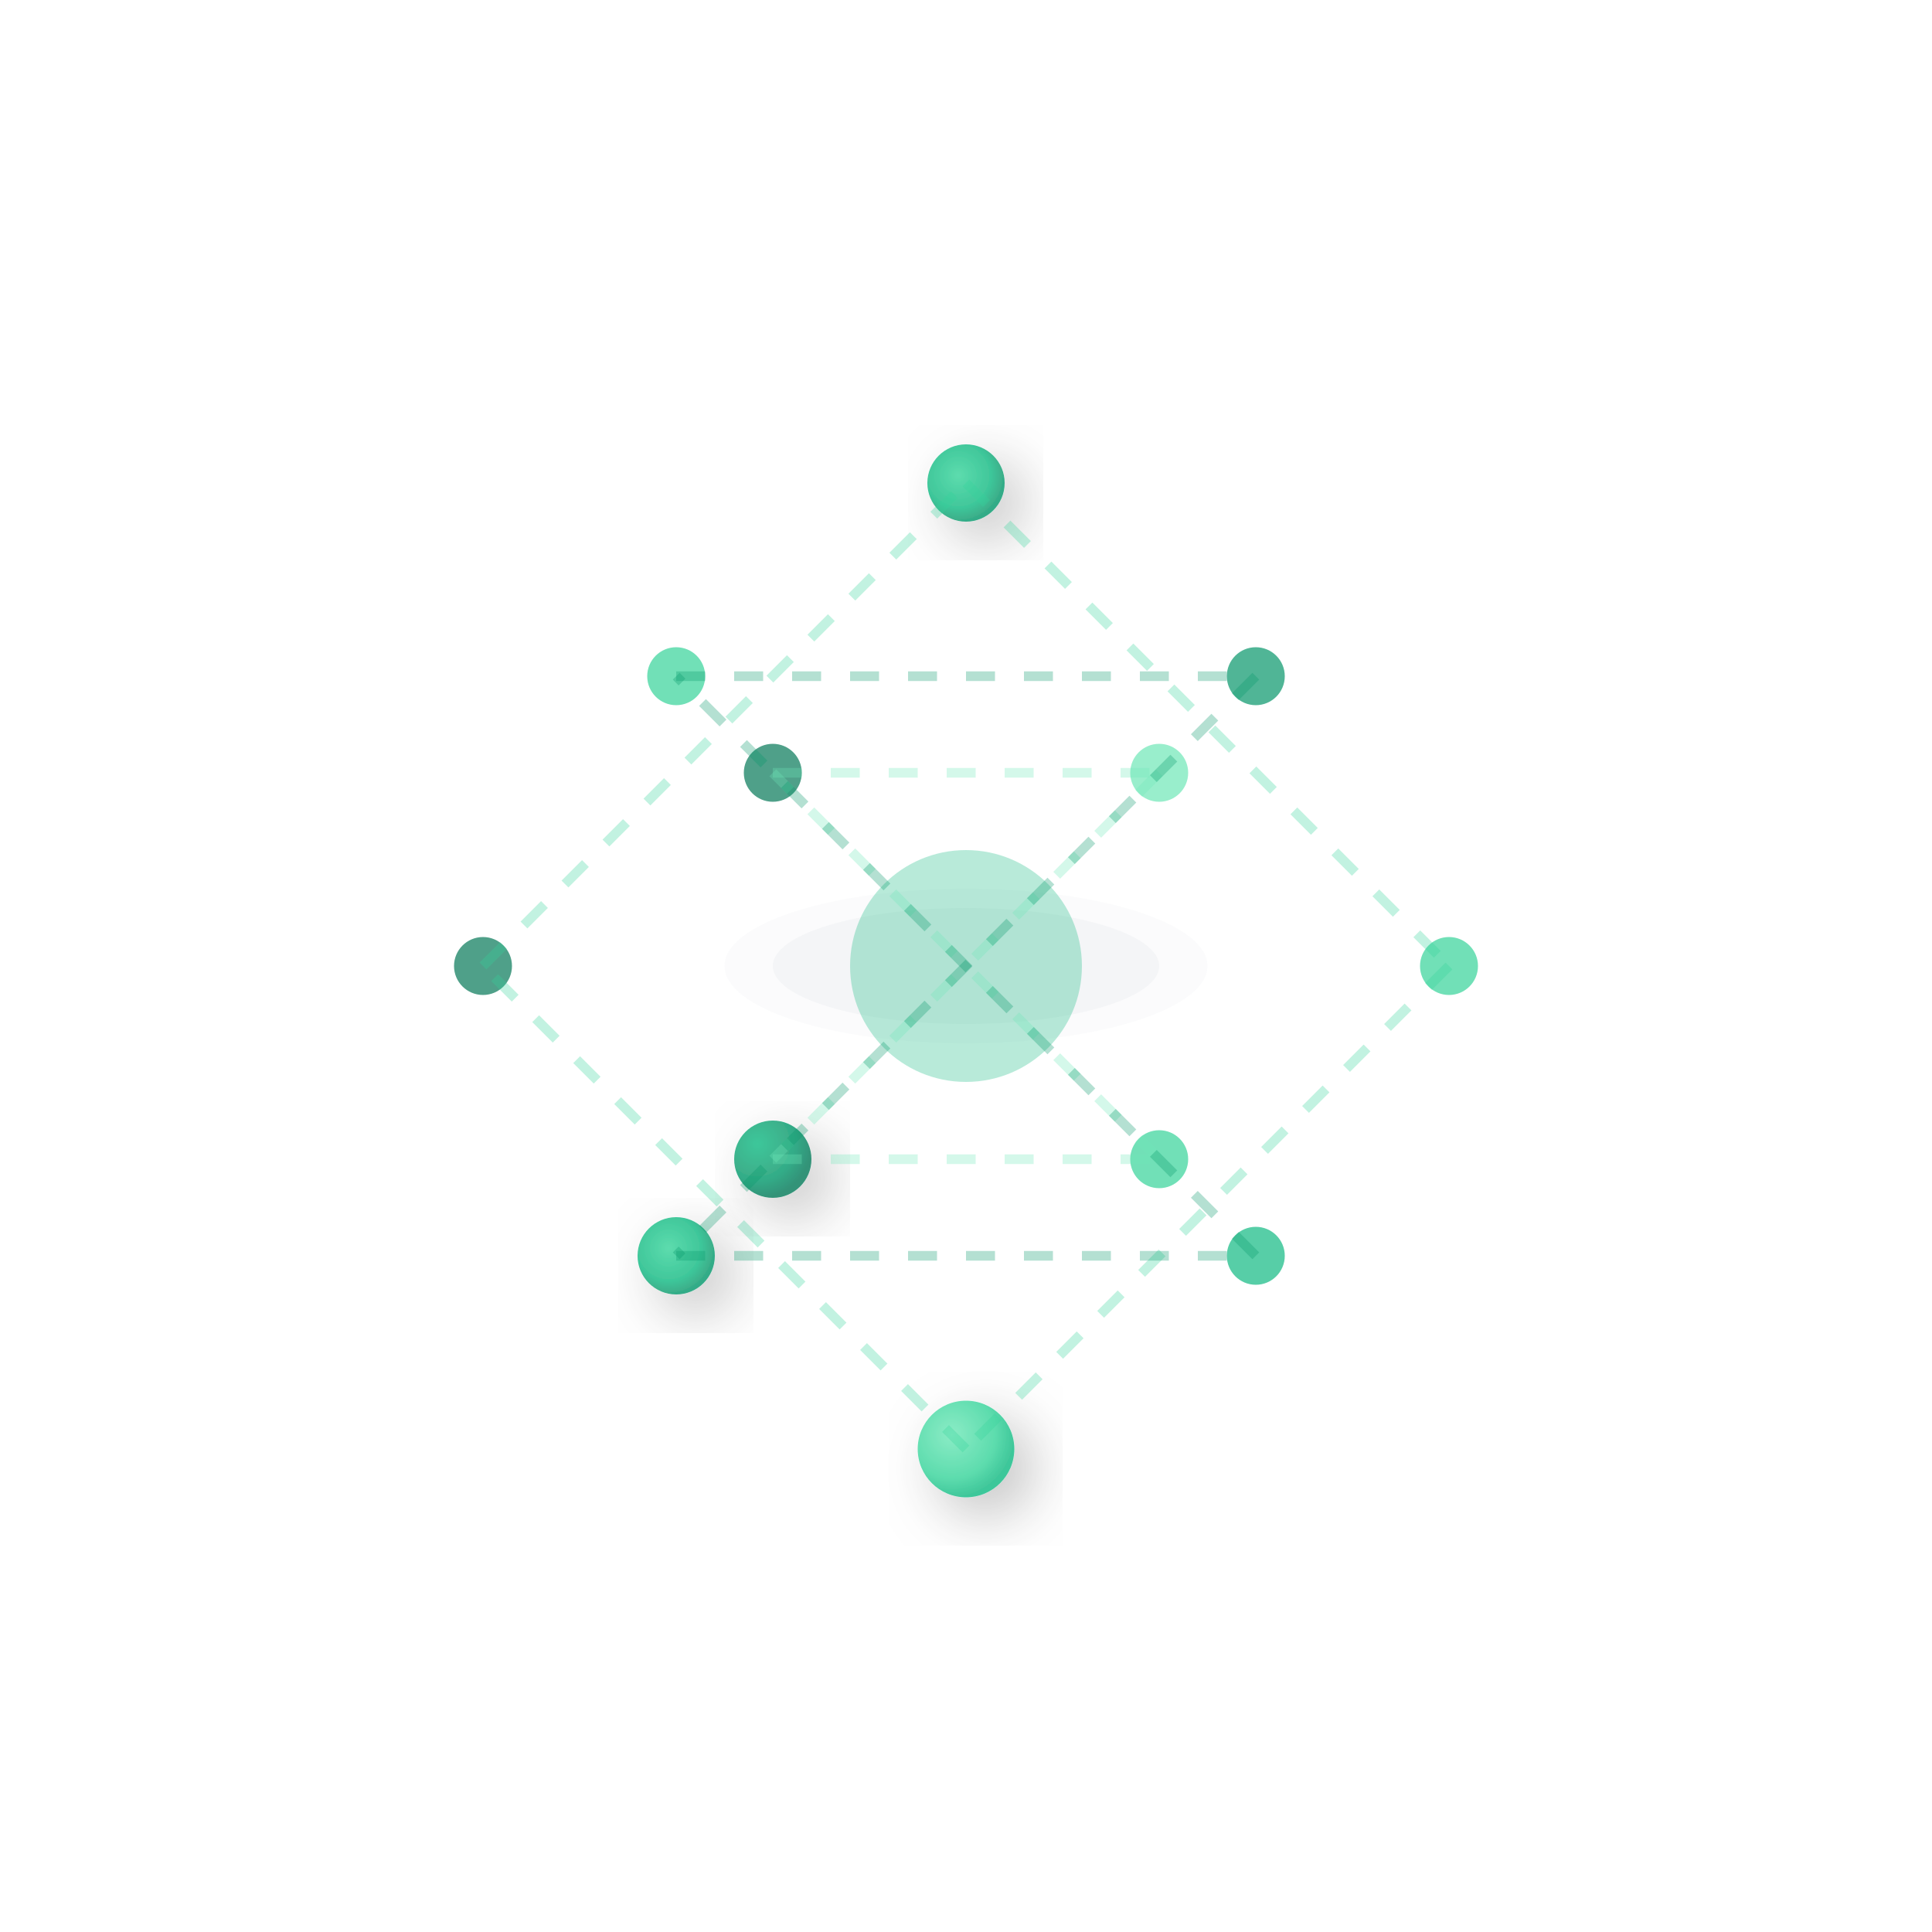
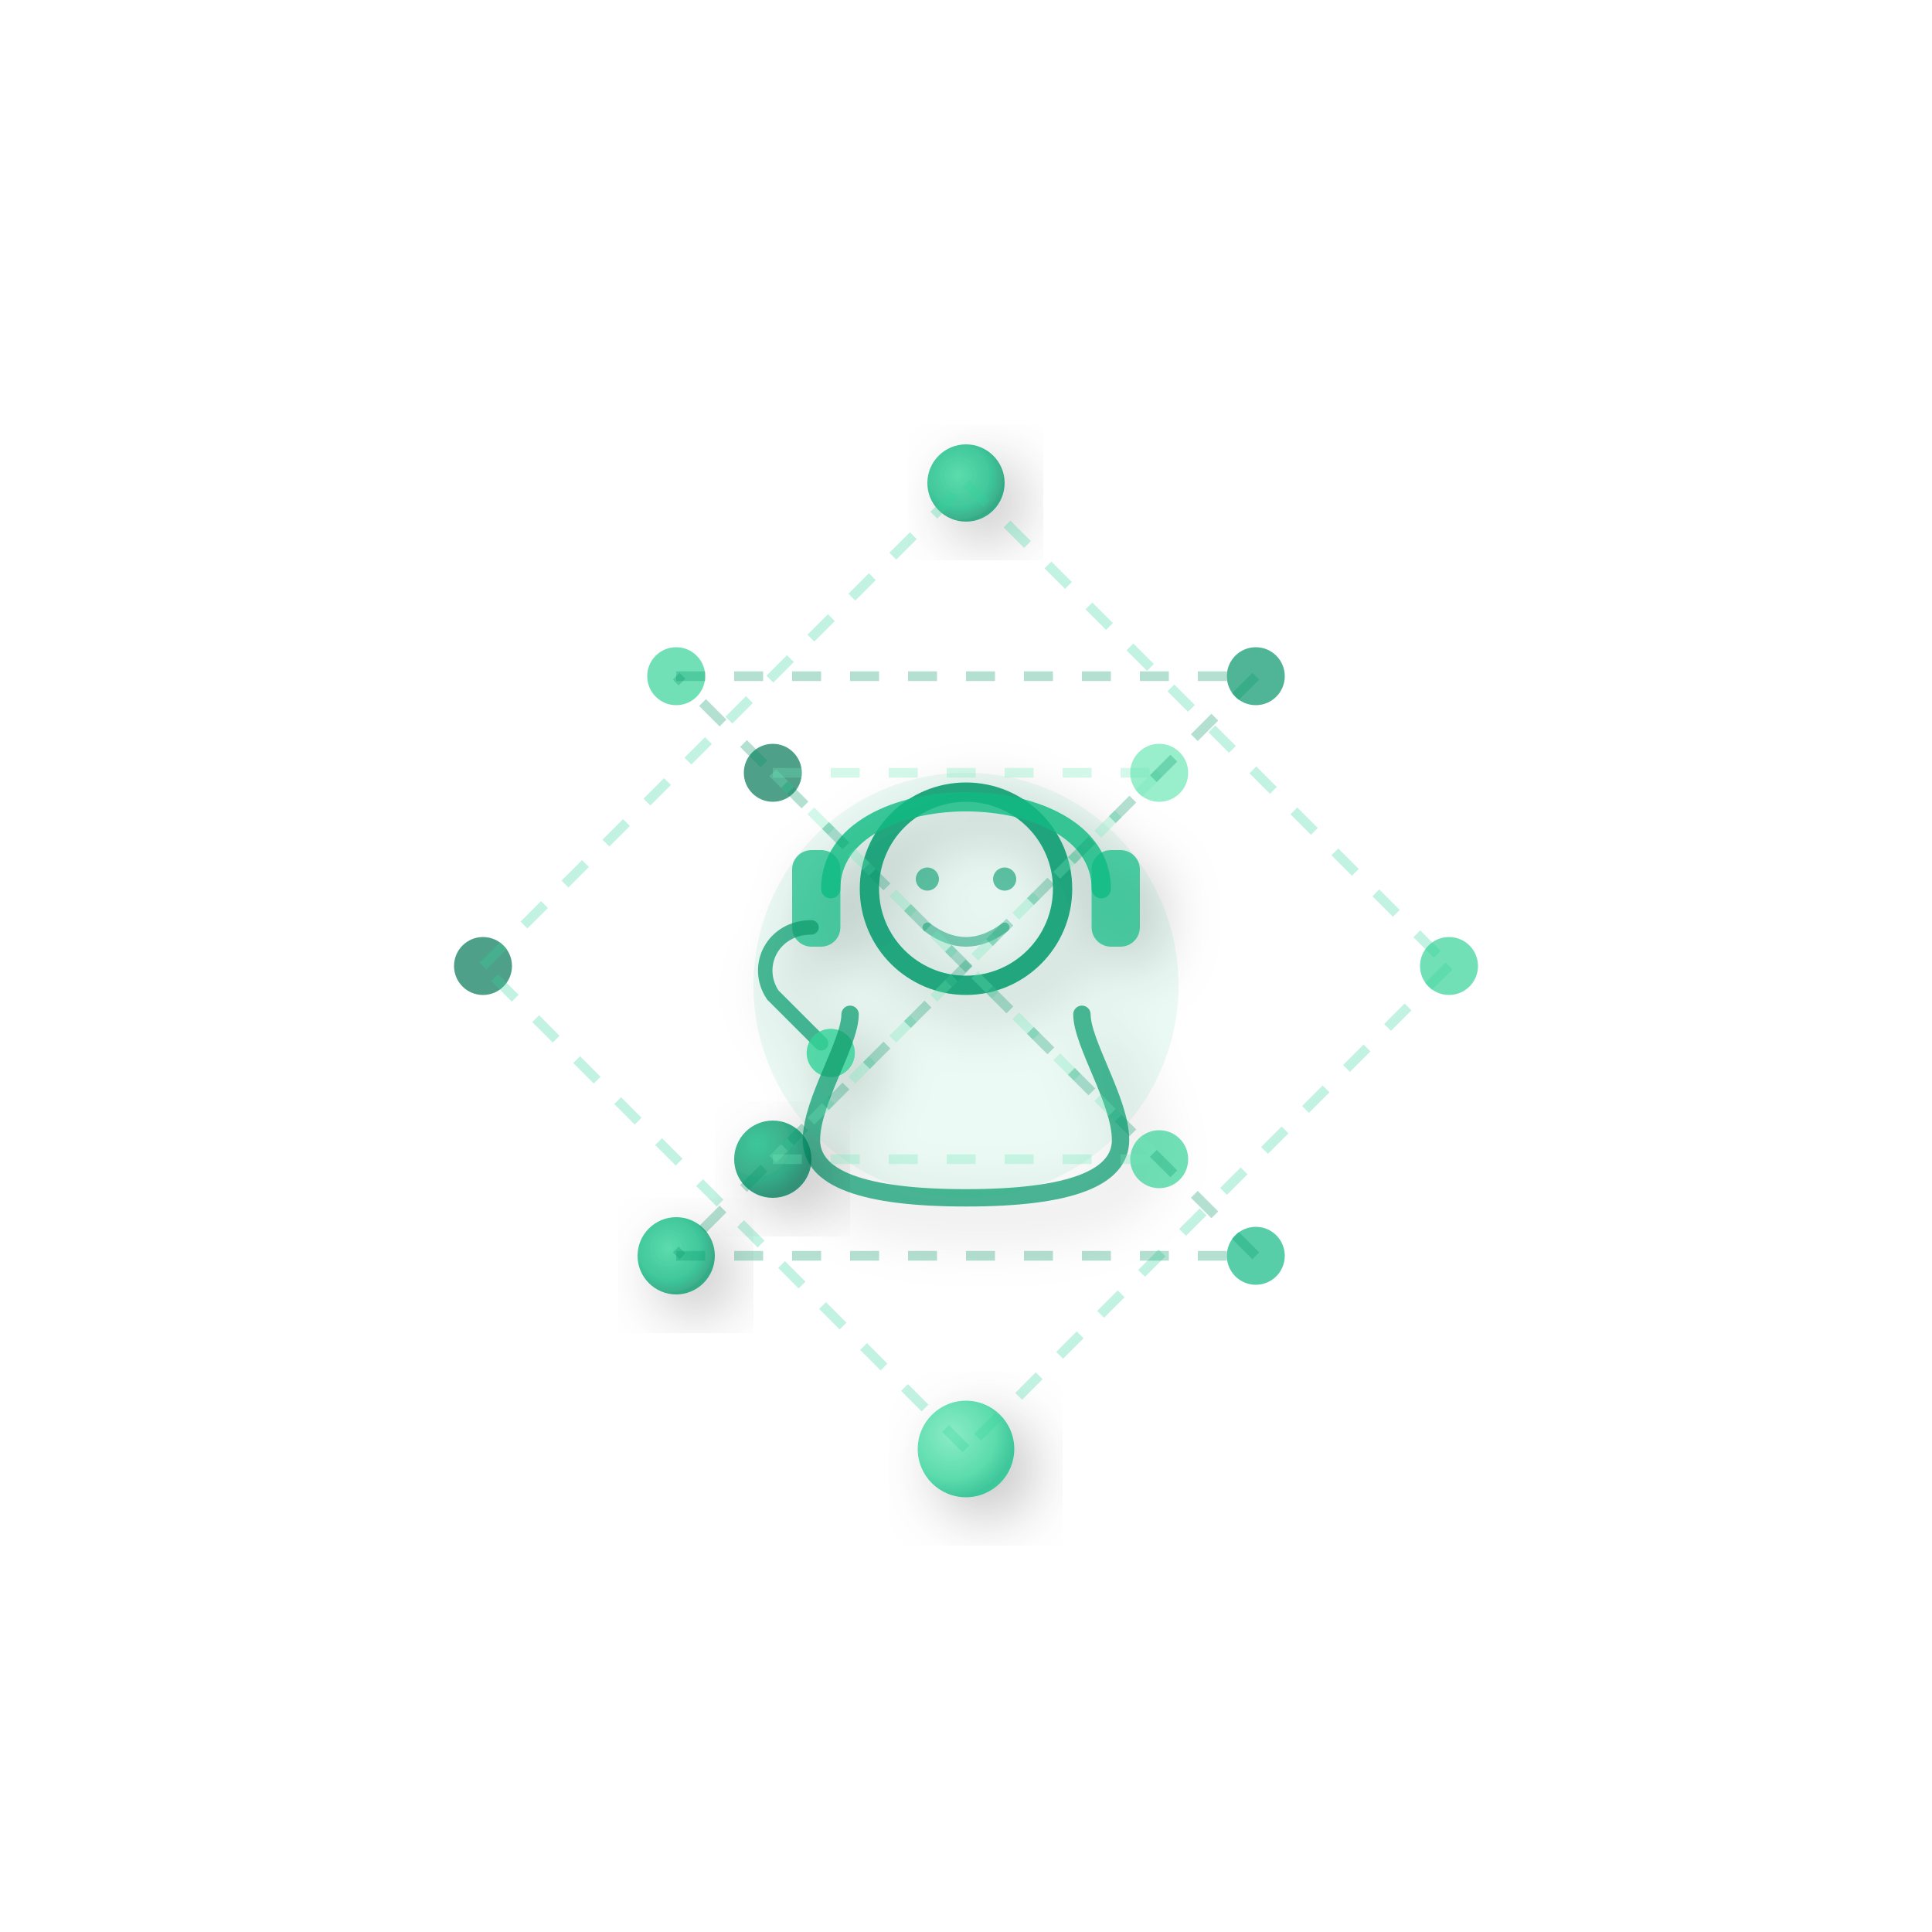
<svg xmlns="http://www.w3.org/2000/svg" width="200" height="200" viewBox="0 0 200 200">
  <defs>
    <radialGradient id="tiSphere1" cx="30%" cy="30%" r="70%">
      <stop offset="0%" style="stop-color:#10b981;stop-opacity:1" />
      <stop offset="70%" style="stop-color:#059669;stop-opacity:1" />
      <stop offset="100%" style="stop-color:#047857;stop-opacity:1" />
    </radialGradient>
    <radialGradient id="tiSphere2" cx="40%" cy="40%" r="60%">
      <stop offset="0%" style="stop-color:#34d399;stop-opacity:1" />
      <stop offset="70%" style="stop-color:#10b981;stop-opacity:1" />
      <stop offset="100%" style="stop-color:#059669;stop-opacity:1" />
    </radialGradient>
    <radialGradient id="tiSphere3" cx="35%" cy="35%" r="65%">
      <stop offset="0%" style="stop-color:#6ee7b7;stop-opacity:1" />
      <stop offset="70%" style="stop-color:#34d399;stop-opacity:1" />
      <stop offset="100%" style="stop-color:#10b981;stop-opacity:1" />
    </radialGradient>
    <filter id="tiSphereShadow" x="-50%" y="-50%" width="200%" height="200%">
      <feDropShadow dx="2" dy="2" stdDeviation="3" flood-color="#000000" flood-opacity="0.3" />
    </filter>
  </defs>
-   <ellipse cx="100" cy="100" rx="25" ry="8" fill="#f8f9fa" opacity="0.6" class="tiBreathing" />
-   <ellipse cx="100" cy="100" rx="20" ry="6" fill="#e9ecef" opacity="0.4" class="tiBreathing" />
-   <circle cx="100" cy="100" r="12" fill="#10b981" opacity="0.3" class="tiPulseCenter" />
+   <g class="tiCenterPulse" filter="url(#tiSphereShadow)">
+     <circle cx="100" cy="92" r="10" fill="none" stroke="#059669" stroke-width="2" opacity="0.85" />
+     <path d="M86 92 C86 80 114 80 114 92" fill="none" stroke="#10b981" stroke-width="2" stroke-linecap="round" opacity="0.8" />
+     <rect x="82" y="88" width="5" height="10" rx="2" fill="#10b981" opacity="0.7" />
+     <rect x="113" y="88" width="5" height="10" rx="2" fill="#10b981" opacity="0.7" />
+     <path d="M84 96 C80 96 78 100 80 103 L85 108" fill="none" stroke="#059669" stroke-width="1.5" stroke-linecap="round" opacity="0.7" />
+     <circle cx="86" cy="109" r="2.5" fill="#34d399" opacity="0.8" />
+     <path d="M88 105 C88 108 84 114 84 118 Q84 124 100 124 Q116 124 116 118 C116 114 112 108 112 105" fill="none" stroke="#059669" stroke-width="1.8" stroke-linecap="round" opacity="0.7" />
+     <circle cx="96" cy="91" r="1.2" fill="#059669" opacity="0.6" />
+     <circle cx="104" cy="91" r="1.2" fill="#059669" opacity="0.6" />
+     <path d="M96 96 Q100 99 104 96" fill="none" stroke="#059669" stroke-width="1" stroke-linecap="round" opacity="0.5" />
+   </g>
+   <circle cx="100" cy="102" r="22" fill="#10b981" opacity="0.08" class="tiPulseCenter" />
  <g class="tiOrbit1">
    <circle cx="100" cy="50" r="4" fill="url(#tiSphere2)" filter="url(#tiSphereShadow)" opacity="0.8" class="tiPathFollow1" />
    <circle cx="150" cy="100" r="3" fill="#34d399" opacity="0.7" class="tiPathFollow2" />
    <circle cx="100" cy="150" r="5" fill="url(#tiSphere3)" filter="url(#tiSphereShadow)" opacity="0.8" class="tiPathFollow3" />
    <circle cx="50" cy="100" r="3" fill="#047857" opacity="0.7" class="tiPathFollow4" />
    <line x1="100" y1="50" x2="150" y2="100" stroke="#34d399" stroke-width="1" stroke-dasharray="3,3" opacity="0.3" />
    <line x1="150" y1="100" x2="100" y2="150" stroke="#34d399" stroke-width="1" stroke-dasharray="3,3" opacity="0.3" />
    <line x1="100" y1="150" x2="50" y2="100" stroke="#34d399" stroke-width="1" stroke-dasharray="3,3" opacity="0.3" />
    <line x1="50" y1="100" x2="100" y2="50" stroke="#34d399" stroke-width="1" stroke-dasharray="3,3" opacity="0.3" />
  </g>
  <g class="tiOrbit2">
    <circle cx="120" cy="80" r="3" fill="#6ee7b7" opacity="0.7" class="tiPathFollow5" />
    <circle cx="80" cy="120" r="4" fill="url(#tiSphere1)" filter="url(#tiSphereShadow)" opacity="0.8" class="tiPathFollow6" />
    <circle cx="120" cy="120" r="3" fill="#34d399" opacity="0.7" class="tiPathFollow7" />
    <circle cx="80" cy="80" r="3" fill="#047857" opacity="0.7" class="tiPathFollow8" />
    <line x1="120" y1="80" x2="80" y2="120" stroke="#6ee7b7" stroke-width="1" stroke-dasharray="3,3" opacity="0.3" />
    <line x1="80" y1="120" x2="120" y2="120" stroke="#6ee7b7" stroke-width="1" stroke-dasharray="3,3" opacity="0.3" />
    <line x1="120" y1="120" x2="80" y2="80" stroke="#6ee7b7" stroke-width="1" stroke-dasharray="3,3" opacity="0.3" />
    <line x1="80" y1="80" x2="120" y2="80" stroke="#6ee7b7" stroke-width="1" stroke-dasharray="3,3" opacity="0.3" />
  </g>
  <g class="tiOrbit3">
    <circle cx="130" cy="70" r="3" fill="#059669" opacity="0.7" class="tiPathFollow9" />
    <circle cx="70" cy="130" r="4" fill="url(#tiSphere2)" filter="url(#tiSphereShadow)" opacity="0.8" class="tiPathFollow10" />
    <circle cx="130" cy="130" r="3" fill="#10b981" opacity="0.7" class="tiPathFollow11" />
    <circle cx="70" cy="70" r="3" fill="#34d399" opacity="0.7" class="tiPathFollow12" />
    <line x1="130" y1="70" x2="70" y2="130" stroke="#059669" stroke-width="1" stroke-dasharray="3,3" opacity="0.3" />
    <line x1="70" y1="130" x2="130" y2="130" stroke="#059669" stroke-width="1" stroke-dasharray="3,3" opacity="0.3" />
    <line x1="130" y1="130" x2="70" y2="70" stroke="#059669" stroke-width="1" stroke-dasharray="3,3" opacity="0.3" />
    <line x1="70" y1="70" x2="130" y2="70" stroke="#059669" stroke-width="1" stroke-dasharray="3,3" opacity="0.3" />
  </g>
  <style>
-     .tiBreathing {
-       animation: tiBreathing 12s ease-in-out infinite;
+     .tiCenterPulse {
+       transform-origin: 100px 102px;
+       animation: tiCenterPulse 8s ease-in-out infinite;
    }
    .tiPulseCenter {
      animation: tiPulseCenter 18s ease-in-out infinite;
    }

    /* Path following animations for orbit 1 (diamond shape) */
    .tiPathFollow1 {
      animation: tiPath1 60s linear infinite;
      animation-delay: -30s;
    }
    .tiPathFollow2 {
      animation: tiPath1 60s linear infinite;
      animation-delay: -15s;
    }
    .tiPathFollow3 {
      animation: tiPath1 60s linear infinite;
      animation-delay: -45s;
    }
    .tiPathFollow4 {
      animation: tiPath1 60s linear infinite;
      animation-delay: -0s;
    }

    /* Path following animations for orbit 2 (square shape) */
    .tiPathFollow5 {
      animation: tiPath2 72s linear infinite;
      animation-delay: -36s;
    }
    .tiPathFollow6 {
      animation: tiPath2 72s linear infinite;
      animation-delay: -18s;
    }
    .tiPathFollow7 {
      animation: tiPath2 72s linear infinite;
      animation-delay: -54s;
    }
    .tiPathFollow8 {
      animation: tiPath2 72s linear infinite;
      animation-delay: -0s;
    }

    /* Path following animations for orbit 3 (diamond shape) */
    .tiPathFollow9 {
      animation: tiPath3 84s linear infinite;
      animation-delay: -42s;
    }
    .tiPathFollow10 {
      animation: tiPath3 84s linear infinite;
      animation-delay: -21s;
    }
    .tiPathFollow11 {
      animation: tiPath3 84s linear infinite;
      animation-delay: -63s;
    }
    .tiPathFollow12 {
      animation: tiPath3 84s linear infinite;
      animation-delay: -0s;
    }

    /* Path 1: Diamond shape */
    @keyframes tiPath1 {
      0%, 100% { transform: translate(0px, 0px); }
      25% { transform: translate(50px, 50px); }
      50% { transform: translate(0px, 100px); }
      75% { transform: translate(-50px, 50px); }
    }

    /* Path 2: Square shape */
    @keyframes tiPath2 {
      0%, 100% { transform: translate(0px, 0px); }
      25% { transform: translate(-40px, 40px); }
      50% { transform: translate(0px, 40px); }
      75% { transform: translate(-40px, 0px); }
    }

    /* Path 3: Diamond shape */
    @keyframes tiPath3 {
      0%, 100% { transform: translate(0px, 0px); }
      25% { transform: translate(-60px, 60px); }
      50% { transform: translate(0px, 60px); }
      75% { transform: translate(-60px, 0px); }
    }

-     @keyframes tiBreathing {
-       0%, 100% { opacity: 0.4; }
-       50% { opacity: 0.8; }
+     @keyframes tiCenterPulse {
+       0%, 100% { transform: scale(1); opacity: 0.9; }
+       50% { transform: scale(1.06); opacity: 1; }
    }

    @keyframes tiPulseCenter {
      0%, 100% {
        opacity: 0.2;
        transform: scale(0.8);
      }
      50% {
        opacity: 0.4;
        transform: scale(1.2);
      }
    }
  </style>
</svg>
